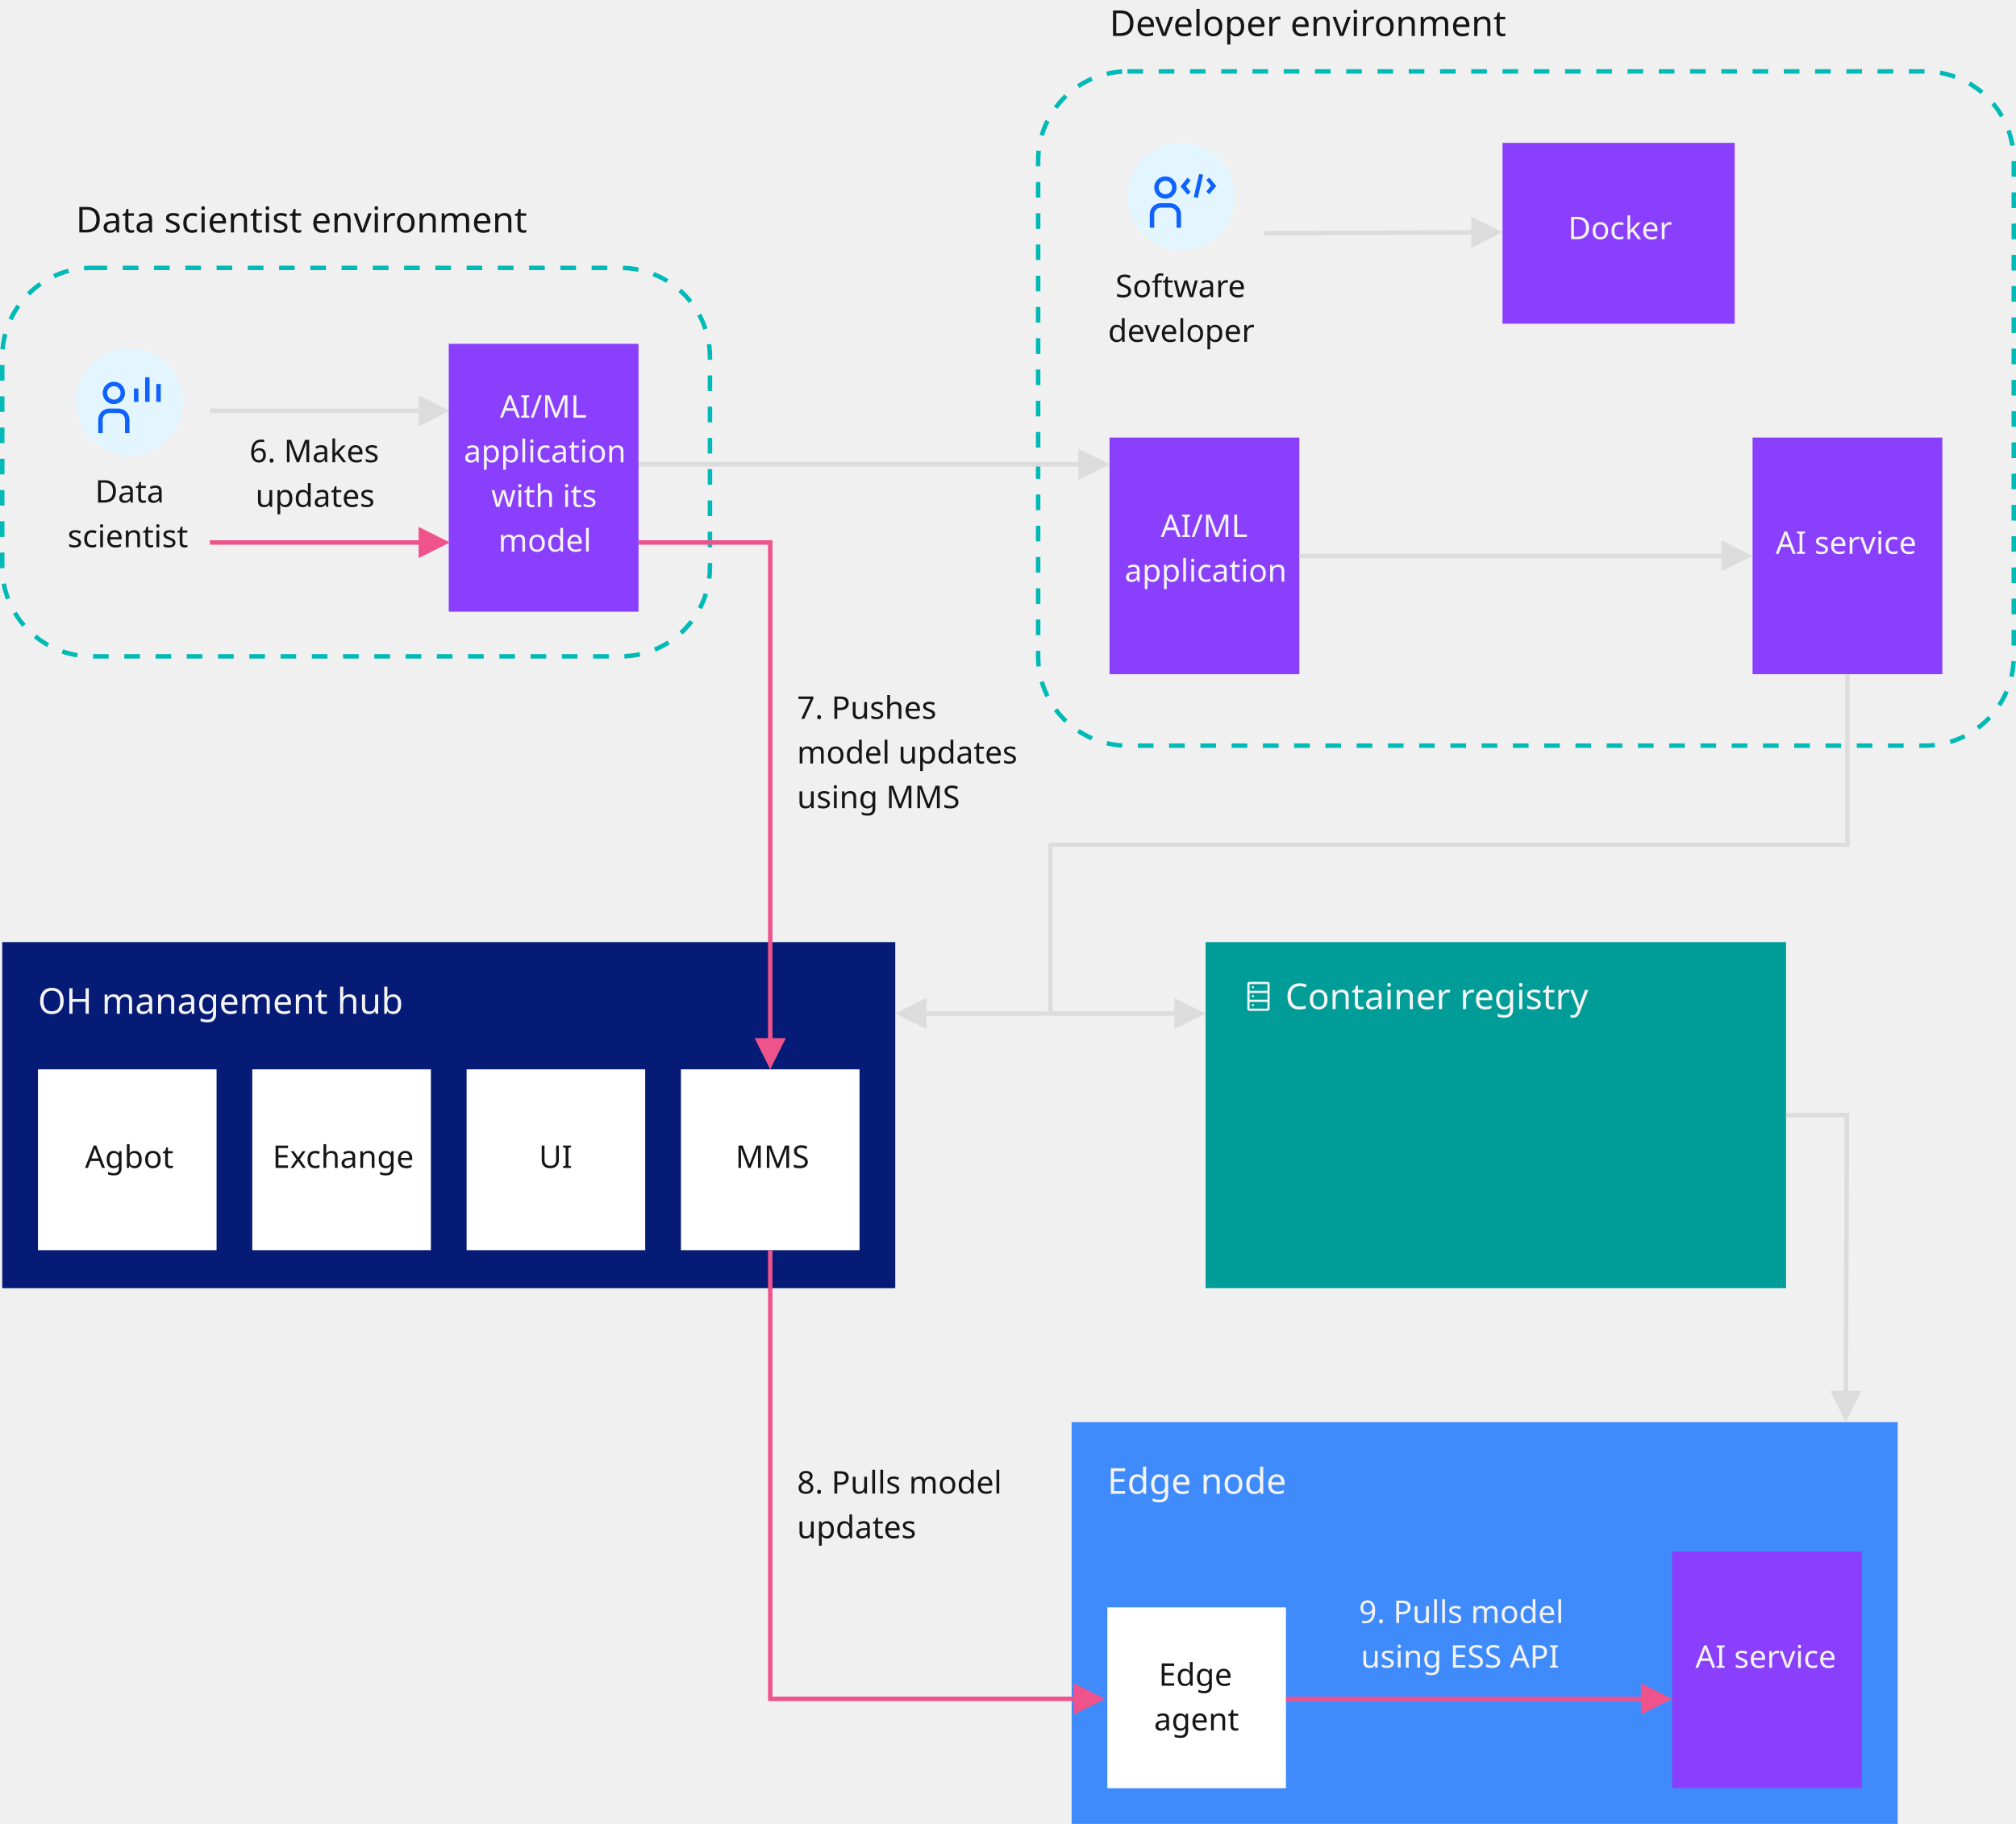
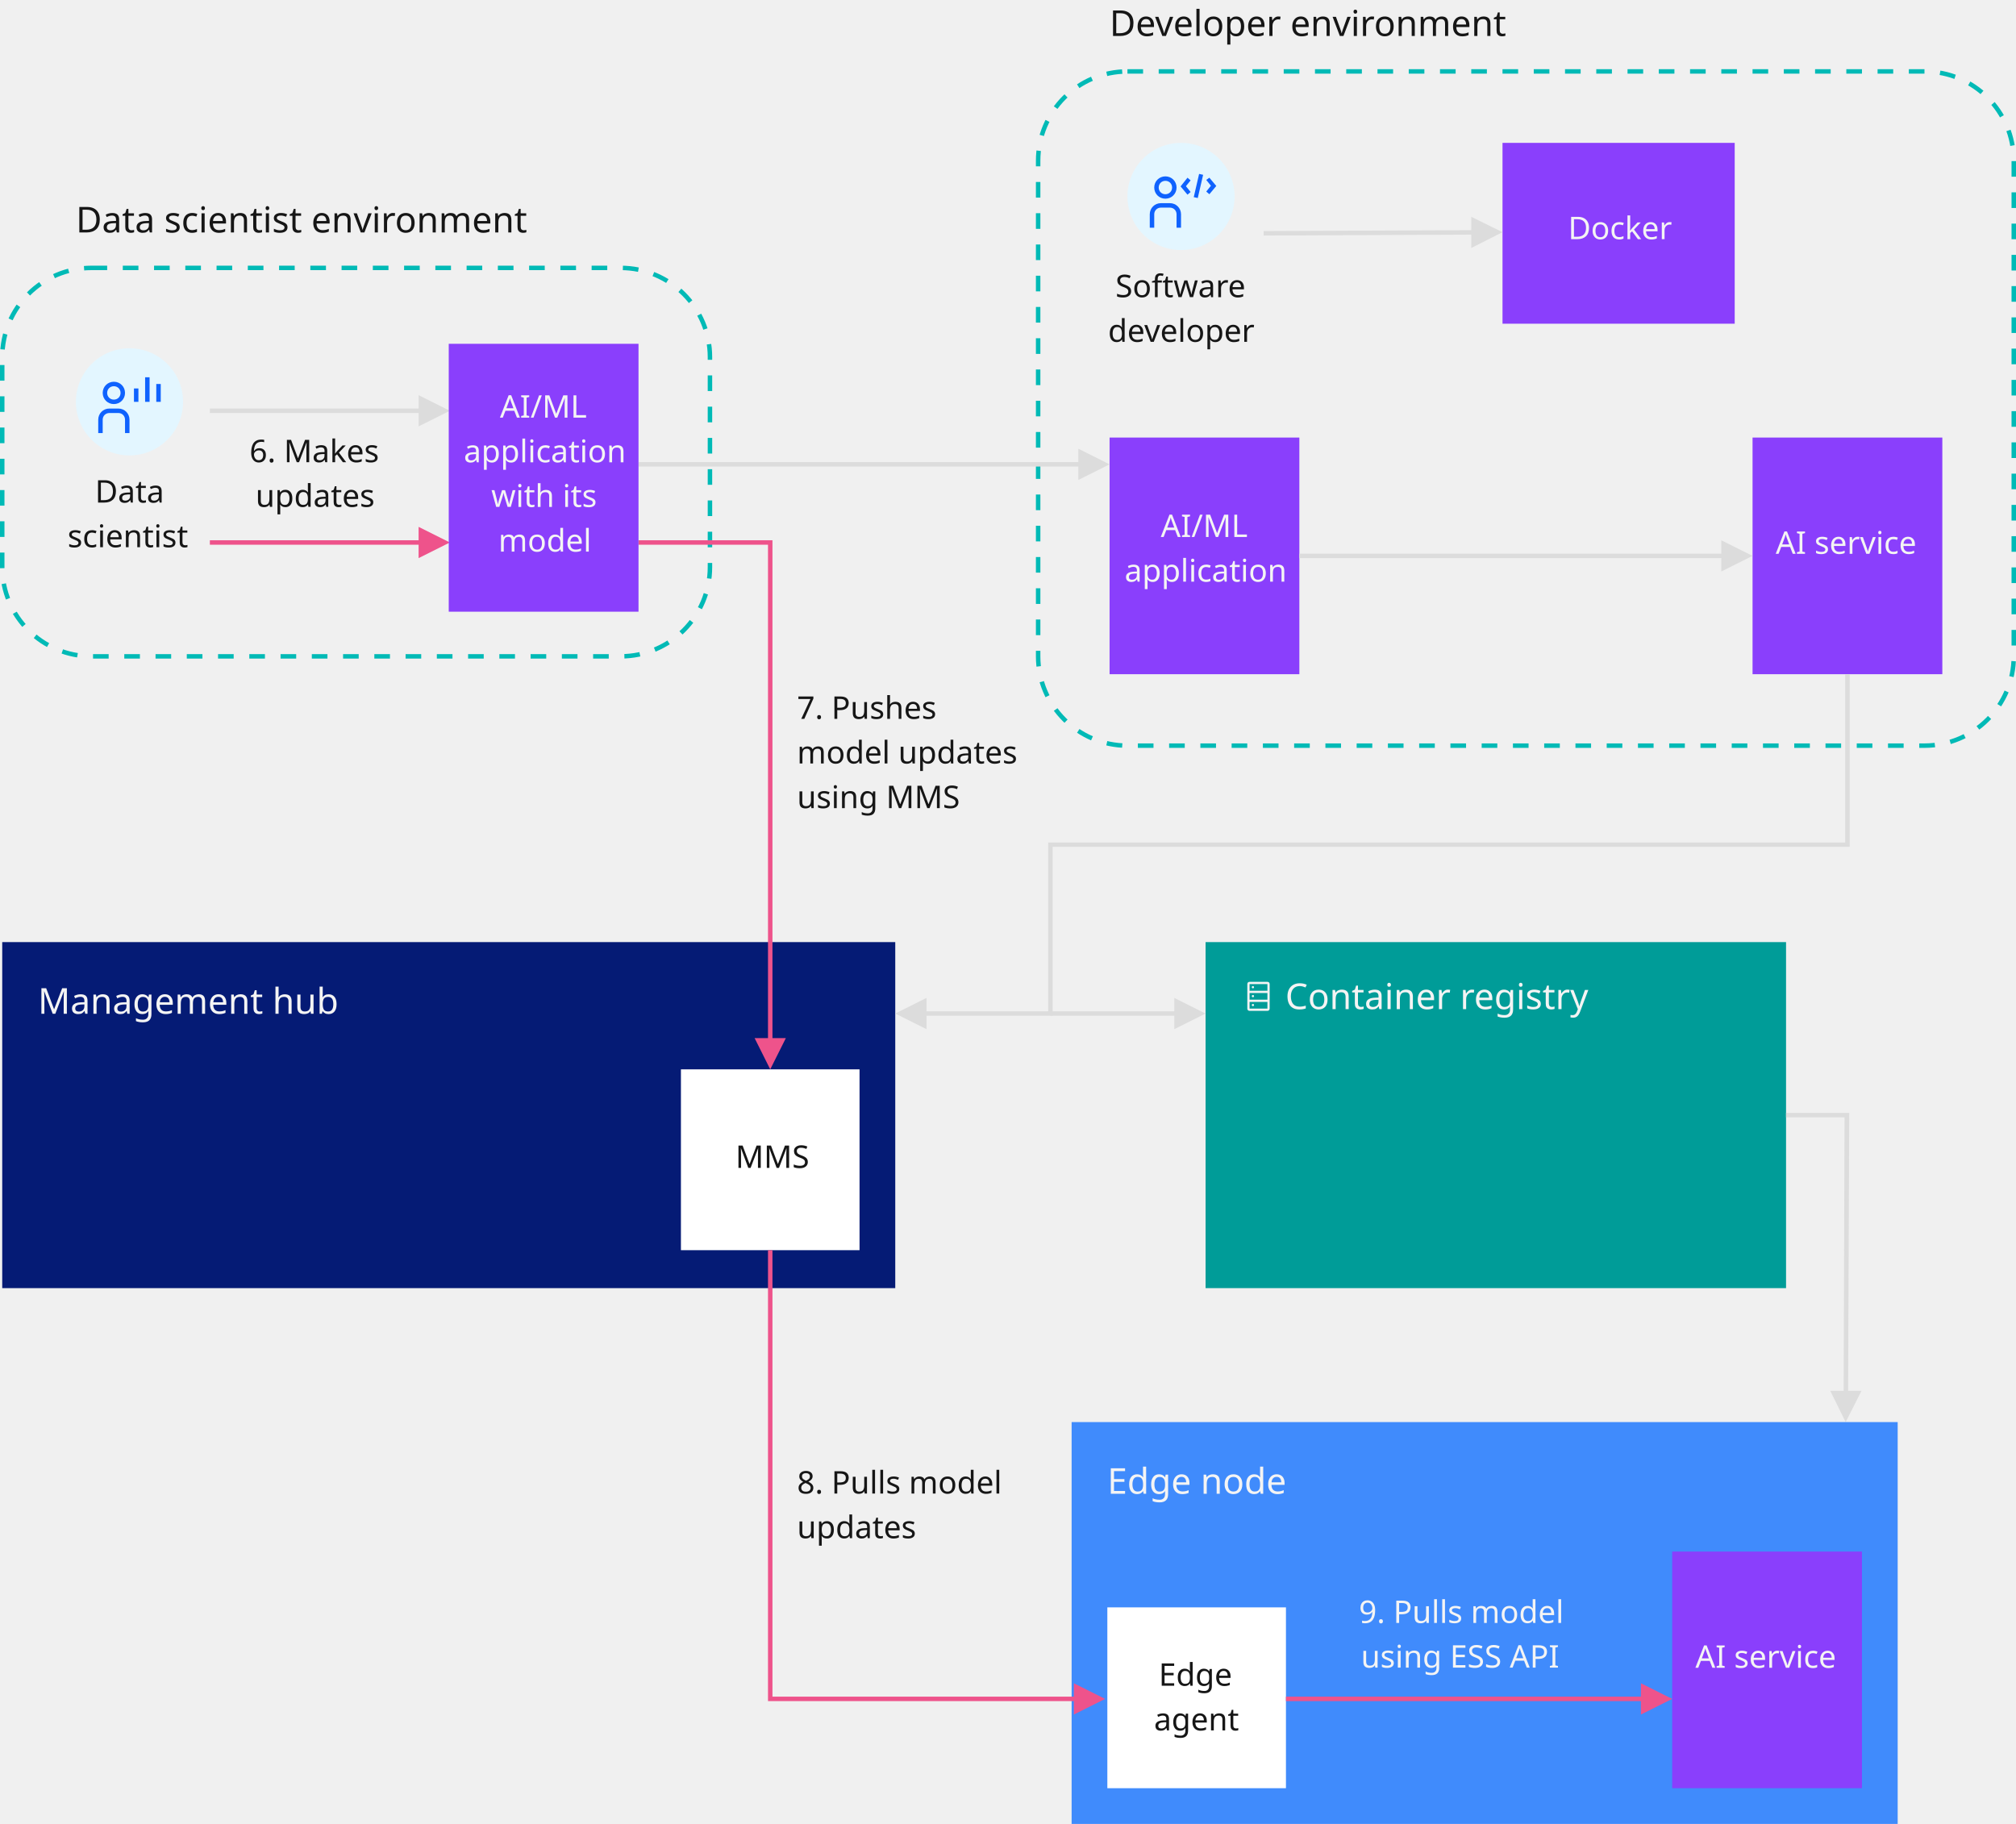
<svg xmlns="http://www.w3.org/2000/svg" version="1.1" id="Layer_1" x="0px" y="0px" viewBox="0 0 903 817" style="enable-background:new 0 0 903 817;" xml:space="preserve">
  <style type="text/css">
	.st0{fill:none;stroke:#00BAB6;stroke-width:2;stroke-dasharray:7;}
	.st1{fill-rule:evenodd;clip-rule:evenodd;fill:#E3F6FF;}
	.st2{fill-rule:evenodd;clip-rule:evenodd;fill:#0F62FE;}
	.st3{fill-rule:evenodd;clip-rule:evenodd;fill:#009C98;}
	.st4{fill:#DCDCDC;}
	.st5{fill-rule:evenodd;clip-rule:evenodd;fill:#408BFC;}
	.st6{fill-rule:evenodd;clip-rule:evenodd;fill:#FFFFFF;}
	.st7{fill-rule:evenodd;clip-rule:evenodd;fill:#051B75;}
	.st8{fill-rule:evenodd;clip-rule:evenodd;fill:#8A3FFC;}
	.st9{fill:#EE538B;}
	.st10{fill-rule:evenodd;clip-rule:evenodd;fill:none;}
	.st11{fill:#161616;}
	.st12{font-family:'IBMPlexSans';}
	.st13{font-size:14px;}
	.st14{fill:#F4F4F4;}
	.st15{font-family:'IBMPlexSans-Medium';}
	.st16{font-size:16px;}
	.st17{fill:none;}
</style>
  <path id="Rectangle-Copy-19" class="st0" d="M505,32h357c22.1,0,40,17.9,40,40v222c0,22.1-17.9,40-40,40H505c-22.1,0-40-17.9-40-40  V72C465,49.9,482.9,32,505,32z" />
  <path id="Rectangle-Copy-23" class="st0" d="M41,120h237c22.1,0,40,17.9,40,40v94c0,22.1-17.9,40-40,40H41c-22.1,0-40-17.9-40-40  v-94C1,137.9,18.9,120,41,120z" />
  <circle id="Oval-Copy-3" class="st1" cx="58" cy="180" r="24" />
-   <path id="Shape" class="st2" d="M53,183c2.8,0,5,2.2,5,5v6h-2v-6c0-1.7-1.3-3-3-3h-4c-1.7,0-3,1.3-3,3v6h-2v-6c0-2.8,2.2-5,5-5H53z   M51,171c2.8,0,5,2.2,5,5s-2.2,5-5,5s-5-2.2-5-5S48.2,171,51,171z M72,172v8h-2v-8H72z M67,169v11h-2v-11H67z M62,174v6h-2v-6H62z   M51,173c-1.7,0-3,1.3-3,3c0,1.7,1.3,3,3,3c1.7,0,3-1.3,3-3S52.7,173,51,173z" />
+   <path id="Shape" class="st2" d="M53,183c2.8,0,5,2.2,5,5v6h-2v-6c0-1.7-1.3-3-3-3h-4c-1.7,0-3,1.3-3,3v6h-2v-6c0-2.8,2.2-5,5-5H53z   M51,171c2.8,0,5,2.2,5,5s-2.2,5-5,5s-5-2.2-5-5S48.2,171,51,171z M72,172v8h-2v-8H72z M67,169v11h-2v-11H67z M62,174v6h-2v-6H62z   M51,173c-1.7,0-3,1.3-3,3c0,1.7,1.3,3,3,3s3-1.3,3-3S52.7,173,51,173z" />
  <circle id="Oval-Copy-3_1_" class="st1" cx="529" cy="88" r="24" />
  <path id="Shape_1_" class="st2" d="M524,91c2.8,0,5,2.2,5,5v6h-2v-6c0-1.7-1.3-3-3-3h-4c-1.7,0-3,1.3-3,3v6h-2v-6c0-2.8,2.2-5,5-5  H524z M522,79c2.8,0,5,2.2,5,5s-2.2,5-5,5s-5-2.2-5-5S519.2,79,522,79z M537.1,77.9l1.8,0.4l-2.4,10.4l-1.8-0.4L537.1,77.9z   M531.9,79.6l1.4,1.2l-2.1,2.6l2.1,2.6l-1.4,1.2l-3.1-3.7L531.9,79.6z M541.7,79.6l3.1,3.7l-3.1,3.7l-1.4-1.2l2.1-2.6l-2.1-2.6  L541.7,79.6z M522,81c-1.7,0-3,1.3-3,3c0,1.7,1.3,3,3,3s3-1.3,3-3S523.7,81,522,81z" />
  <rect id="Rectangle-Copy-14" x="540" y="422" class="st3" width="260" height="155" />
  <path id="Line-5-Copy-5" class="st4" d="M828.3,498.5l0,1L827.8,623l6,0l-7.1,14l-6.9-14l6,0l0.4-122.5H800v-2H828.3z" />
  <rect id="Rectangle-Copy-14_1_" x="480" y="637" class="st5" width="370" height="180" />
  <rect id="Rectangle-Copy-9" x="496" y="720" class="st6" width="80" height="81" />
  <rect id="Rectangle-Copy-24" x="1" y="422" class="st7" width="400" height="155" />
  <rect id="Rectangle-Copy-16" x="305" y="479" class="st6" width="80" height="81" />
-   <rect id="Rectangle-Copy-16_1_" x="209" y="479" class="st6" width="80" height="81" />
-   <rect id="Rectangle-Copy-16_2_" x="113" y="479" class="st6" width="80" height="81" />
-   <rect id="Rectangle-Copy-16_3_" x="17" y="479" class="st6" width="80" height="81" />
  <rect id="Rectangle-Copy-18" x="673" y="64" class="st8" width="104" height="81" />
  <rect id="Rectangle-Copy-18_1_" x="785" y="196" class="st8" width="85" height="106" />
  <rect id="Rectangle-Copy-18_2_" x="749" y="695" class="st8" width="85" height="106" />
  <rect id="Rectangle-Copy-18_4_" x="497" y="196" class="st8" width="85" height="106" />
  <path id="Line-2-Copy-21" class="st4" d="M659,97.1l14,6.9l-14,7.1l0-6l-92,0.4l-1,0l0-2l1,0l92-0.4L659,97.1z" />
  <path id="Line-2-Copy-30" class="st9" d="M735,754l14,7l-14,7v-6H576v-2h159V754z" />
  <path id="Line-2-Copy-31" class="st4" d="M187.5,177l14,7l-14,7v-6H94v-2h93.5V177z" />
  <path id="Line-2-Copy-32" class="st9" d="M187.5,236l14,7l-14,7v-6H94v-2h93.5V236z" />
  <path id="Line-2-Copy-33" class="st4" d="M483,201l14,7l-14,7v-6H286v-2h197V201z" />
  <path id="Line-2-Copy-34" class="st4" d="M828.5,302v77.3l-357,0V455l-56.5,0v6l-14-7l14-7v6h54.5v-75.6l357,0V302H828.5z" />
  <path id="Line-2-Copy-35" class="st4" d="M771,242l14,7l-14,7v-6H582v-2h189V242z" />
  <path id="Line-4-Copy-3" class="st9" d="M346,242v223h6l-7,14l-7-14h6V244h-58v-2H346z" />
  <path id="Path-3-Copy" class="st9" d="M346,560v200h135v-6l14,7l-14,7v-6H344V560H346z" />
  <path id="Line-5" class="st4" d="M526,447l14,7l-14,7v-6h-55.5v-2H526V447z" />
  <rect x="25" y="214.8" class="st10" width="64.9" height="34.7" />
  <text transform="matrix(1 0 0 1 42.5615 225.1207)">
    <tspan x="0" y="0" class="st11 st12 st13">Data </tspan>
    <tspan x="-12.3" y="20" class="st11 st12 st13">scientist</tspan>
  </text>
  <rect x="108" y="196.7" class="st10" width="64.9" height="34.7" />
  <text transform="matrix(1 0 0 1 111.7521 207.0324)">
    <tspan x="0" y="0" class="st11 st12 st13">6. Makes </tspan>
    <tspan x="2.7" y="20" class="st11 st12 st13">updates</tspan>
  </text>
  <rect x="357" y="311.6" class="st10" width="104.5" height="58.3" />
  <text transform="matrix(1 0 0 1 357 321.9854)">
    <tspan x="0" y="0" class="st11 st12 st13">7. Pushes </tspan>
    <tspan x="0" y="20" class="st11 st12 st13">model updates </tspan>
    <tspan x="0" y="40" class="st11 st12 st13">using MMS</tspan>
  </text>
  <rect x="357" y="658.7" class="st10" width="104.5" height="39.6" />
  <text transform="matrix(1 0 0 1 357 669.0122)">
    <tspan x="0" y="0" class="st11 st12 st13">8. Pulls model </tspan>
    <tspan x="0" y="20" class="st11 st12 st13">updates</tspan>
  </text>
  <rect x="597.3" y="716.6" class="st10" width="114.1" height="39.6" />
  <text transform="matrix(1 0 0 1 608.6749 726.983)">
    <tspan x="0" y="0" class="st14 st12 st13">9. Pulls model </tspan>
    <tspan x="0.9" y="20" class="st14 st12 st13">using ESS API</tspan>
  </text>
  <rect x="491.3" y="122.8" class="st10" width="74.1" height="34.8" />
  <text transform="matrix(1 0 0 1 499.6205 133.1156)">
    <tspan x="0" y="0" class="st11 st12 st13">Software </tspan>
    <tspan x="-3.3" y="20" class="st11 st12 st13">developer</tspan>
  </text>
  <rect x="305" y="512.8" class="st10" width="80" height="14.9" />
  <text transform="matrix(1 0 0 1 329.4114 523.149)" class="st11 st12 st13">MMS</text>
  <rect x="502" y="744.7" class="st10" width="65.8" height="37.9" />
  <text transform="matrix(1 0 0 1 518.9951 755.1068)">
    <tspan x="0" y="0" class="st11 st12 st13">Edge </tspan>
    <tspan x="-2.1" y="20" class="st11 st12 st13">agent</tspan>
  </text>
  <rect x="749" y="736.7" class="st10" width="84.8" height="16.4" />
  <text transform="matrix(1 0 0 1 759.3896 747.0668)" class="st14 st12 st13">AI service</text>
-   <rect x="209" y="512.8" class="st10" width="80" height="14.9" />
-   <text transform="matrix(1 0 0 1 241.3772 523.149)" class="st11 st12 st13">UI</text>
-   <rect x="113" y="512.8" class="st10" width="80" height="14.9" />
-   <text transform="matrix(1 0 0 1 122.0818 523.149)" class="st11 st12 st13">Exchange</text>
-   <rect x="17" y="512.8" class="st10" width="80" height="14.9" />
-   <text transform="matrix(1 0 0 1 38.0725 523.149)" class="st11 st12 st13">Agbot</text>
  <rect x="673" y="96.8" class="st10" width="104" height="14.9" />
  <text transform="matrix(1 0 0 1 702.3762 107.1315)" class="st14 st12 st13">Docker</text>
  <rect x="784.9" y="237.7" class="st10" width="85" height="14.9" />
  <text transform="matrix(1 0 0 1 795.3751 248.0777)" class="st14 st12 st13">AI service</text>
  <rect x="496.8" y="230.2" class="st10" width="85.2" height="34.7" />
  <text transform="matrix(1 0 0 1 519.9266 240.5443)">
    <tspan x="0" y="0" class="st14 st12 st13">AI/ML </tspan>
    <tspan x="-16.2" y="20" class="st14 st12 st13">application</tspan>
  </text>
  <rect x="17" y="442.3" class="st10" width="236.1" height="15.6" />
-   <text transform="matrix(1 0 0 1 17.0002 454.0923)" class="st14 st15 st16">OH management hub</text>
+   <text transform="matrix(1 0 0 1 17.0002 454.0923)" class="st14 st15 st16">Management hub</text>
  <rect x="496" y="657.3" class="st10" width="236.1" height="15.6" />
  <text transform="matrix(1 0 0 1 496.0002 669.1191)" class="st14 st15 st16">Edge node</text>
  <rect x="34" y="92.3" class="st10" width="236.1" height="15.6" />
  <text transform="matrix(1 0 0 1 33.9919 104.1321)" class="st11 st15 st16">Data scientist environment</text>
  <rect x="497" y="4.3" class="st10" width="236.1" height="15.6" />
  <text transform="matrix(1 0 0 1 497.0002 16.1162)" class="st11 st15 st16">Developer environment</text>
  <rect id="Rectangle-Copy-18_6_" x="201" y="154" class="st8" width="85" height="120" />
  <rect x="203.1" y="176.7" class="st10" width="80.6" height="74.6" />
  <text transform="matrix(1 0 0 1 223.9288 187.0765)">
    <tspan x="0" y="0" class="st14 st12 st13">AI/ML </tspan>
    <tspan x="-16.2" y="20" class="st14 st12 st13">application </tspan>
    <tspan x="-3.9" y="40" class="st14 st12 st13">with its </tspan>
    <tspan x="-0.7" y="60" class="st14 st12 st13">model</tspan>
  </text>
  <rect x="575.7" y="440.2" class="st10" width="162.3" height="15.6" />
  <text transform="matrix(1 0 0 1 575.7068 452.0177)" class="st14 st15 st16">Container registry</text>
  <g>
    <path class="st14" d="M567.7,439.8h-8c-0.6,0-1,0.4-1,1v11c0,0.6,0.4,1,1,1h8c0.6,0,1-0.4,1-1v-11   C568.7,440.2,568.3,439.8,567.7,439.8z M567.7,440.8v3h-8v-3H567.7z M559.7,447.8v-3h8v3H559.7z M559.7,451.8v-3h8v3H559.7z" />
    <circle class="st14" cx="561.2" cy="442.2" r="0.5" />
    <circle class="st14" cx="561.2" cy="446.2" r="0.5" />
    <circle class="st14" cx="561.2" cy="450.2" r="0.5" />
    <rect id="_x3C_Transparent_Rectangle_x3E__616_" x="555.7" y="438.2" class="st17" width="16" height="16" />
  </g>
</svg>
